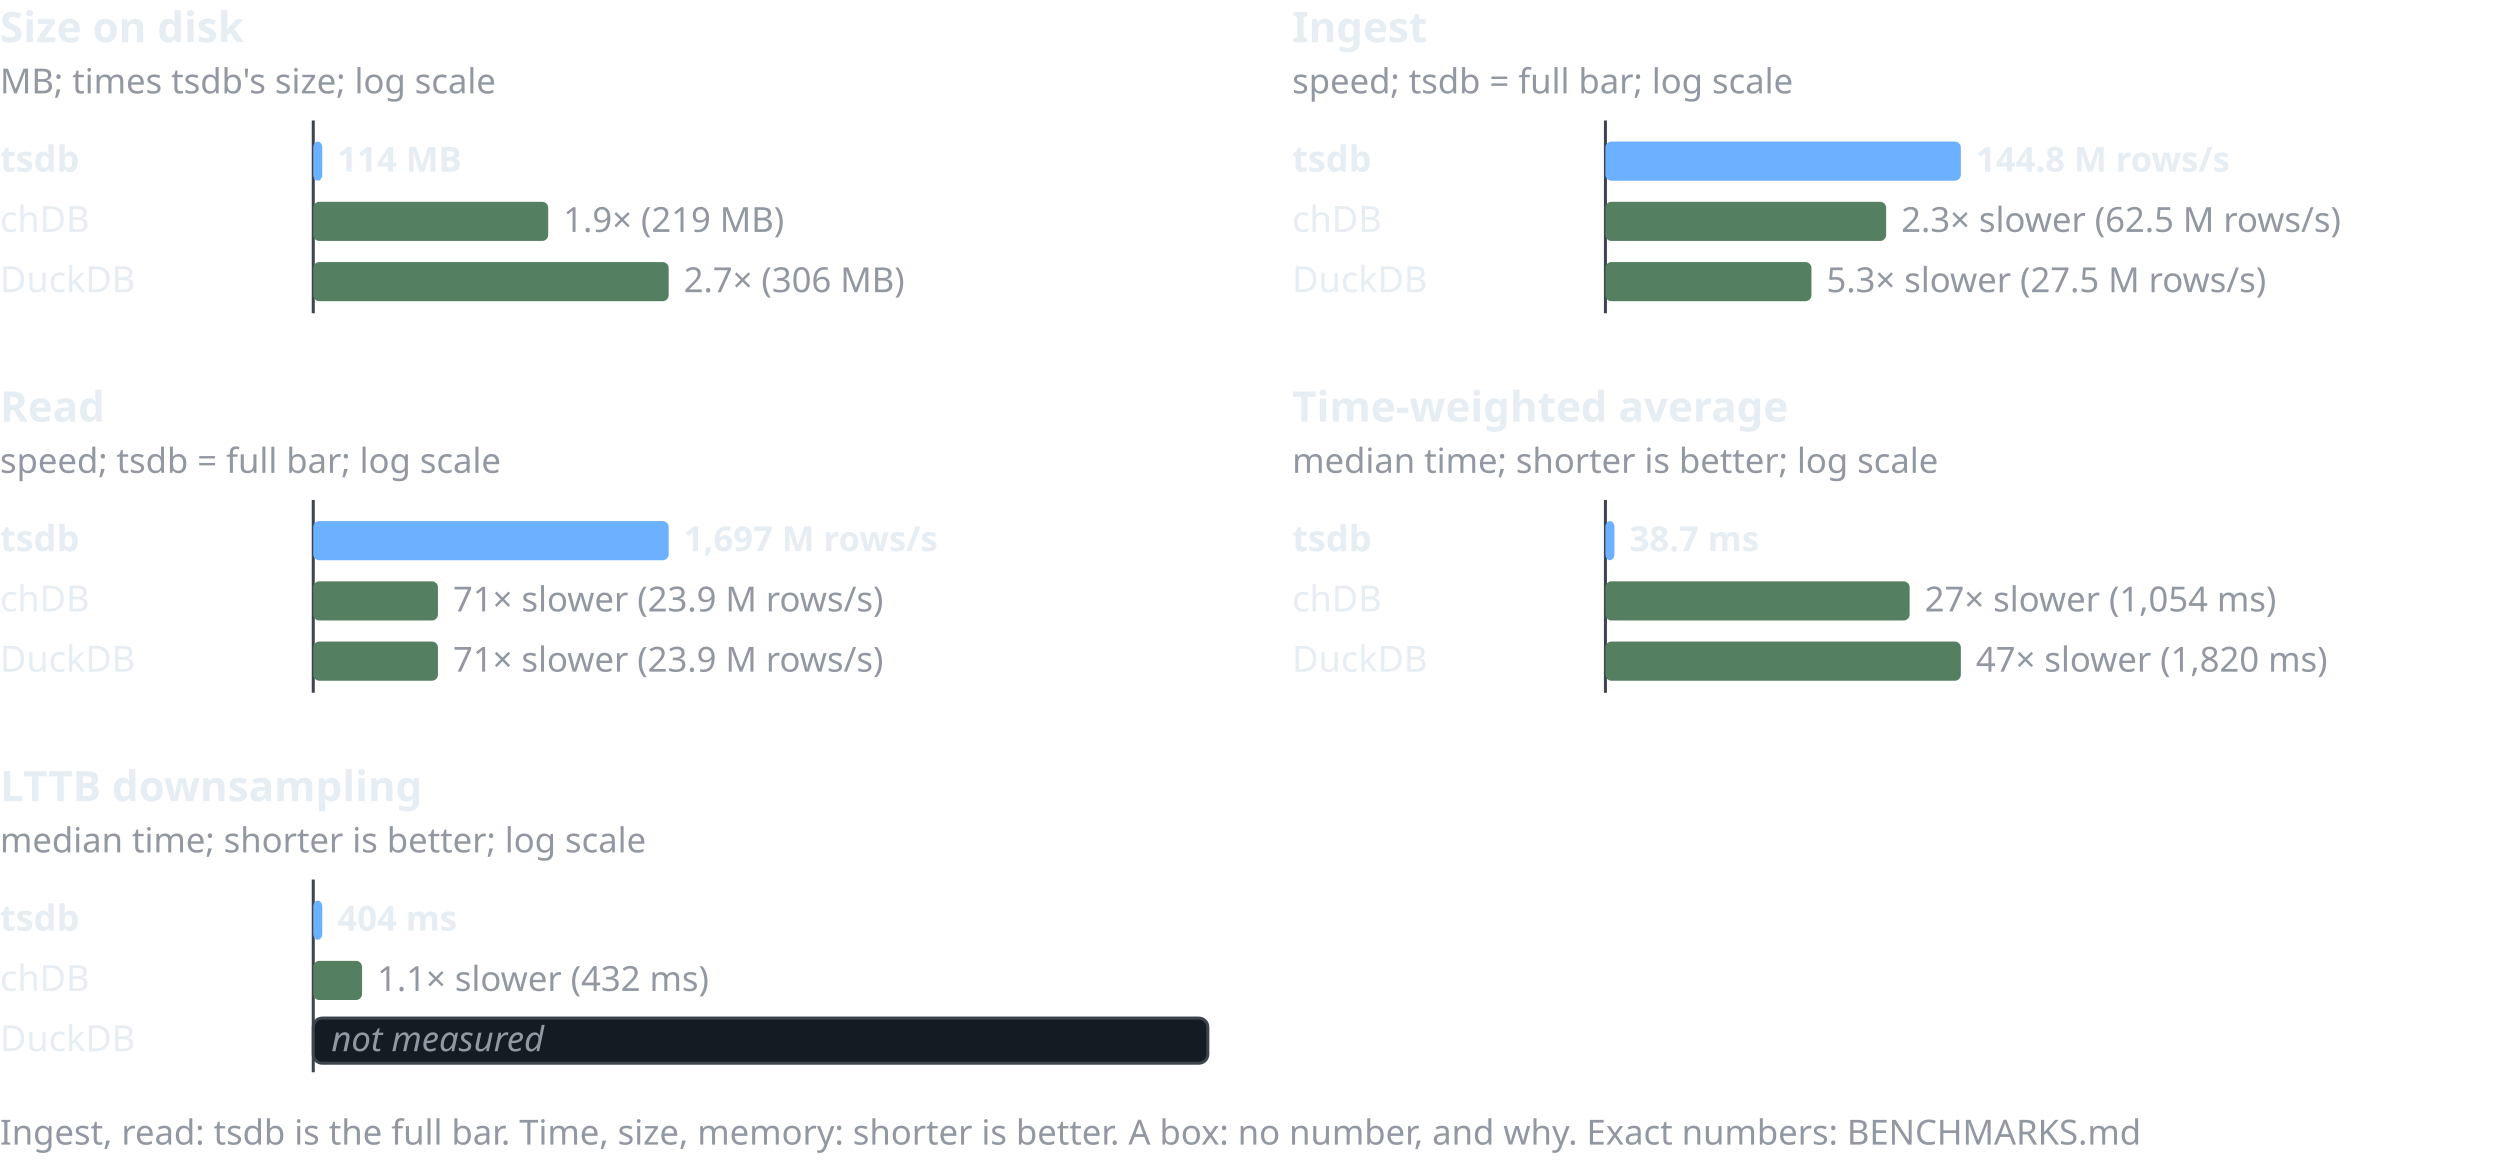
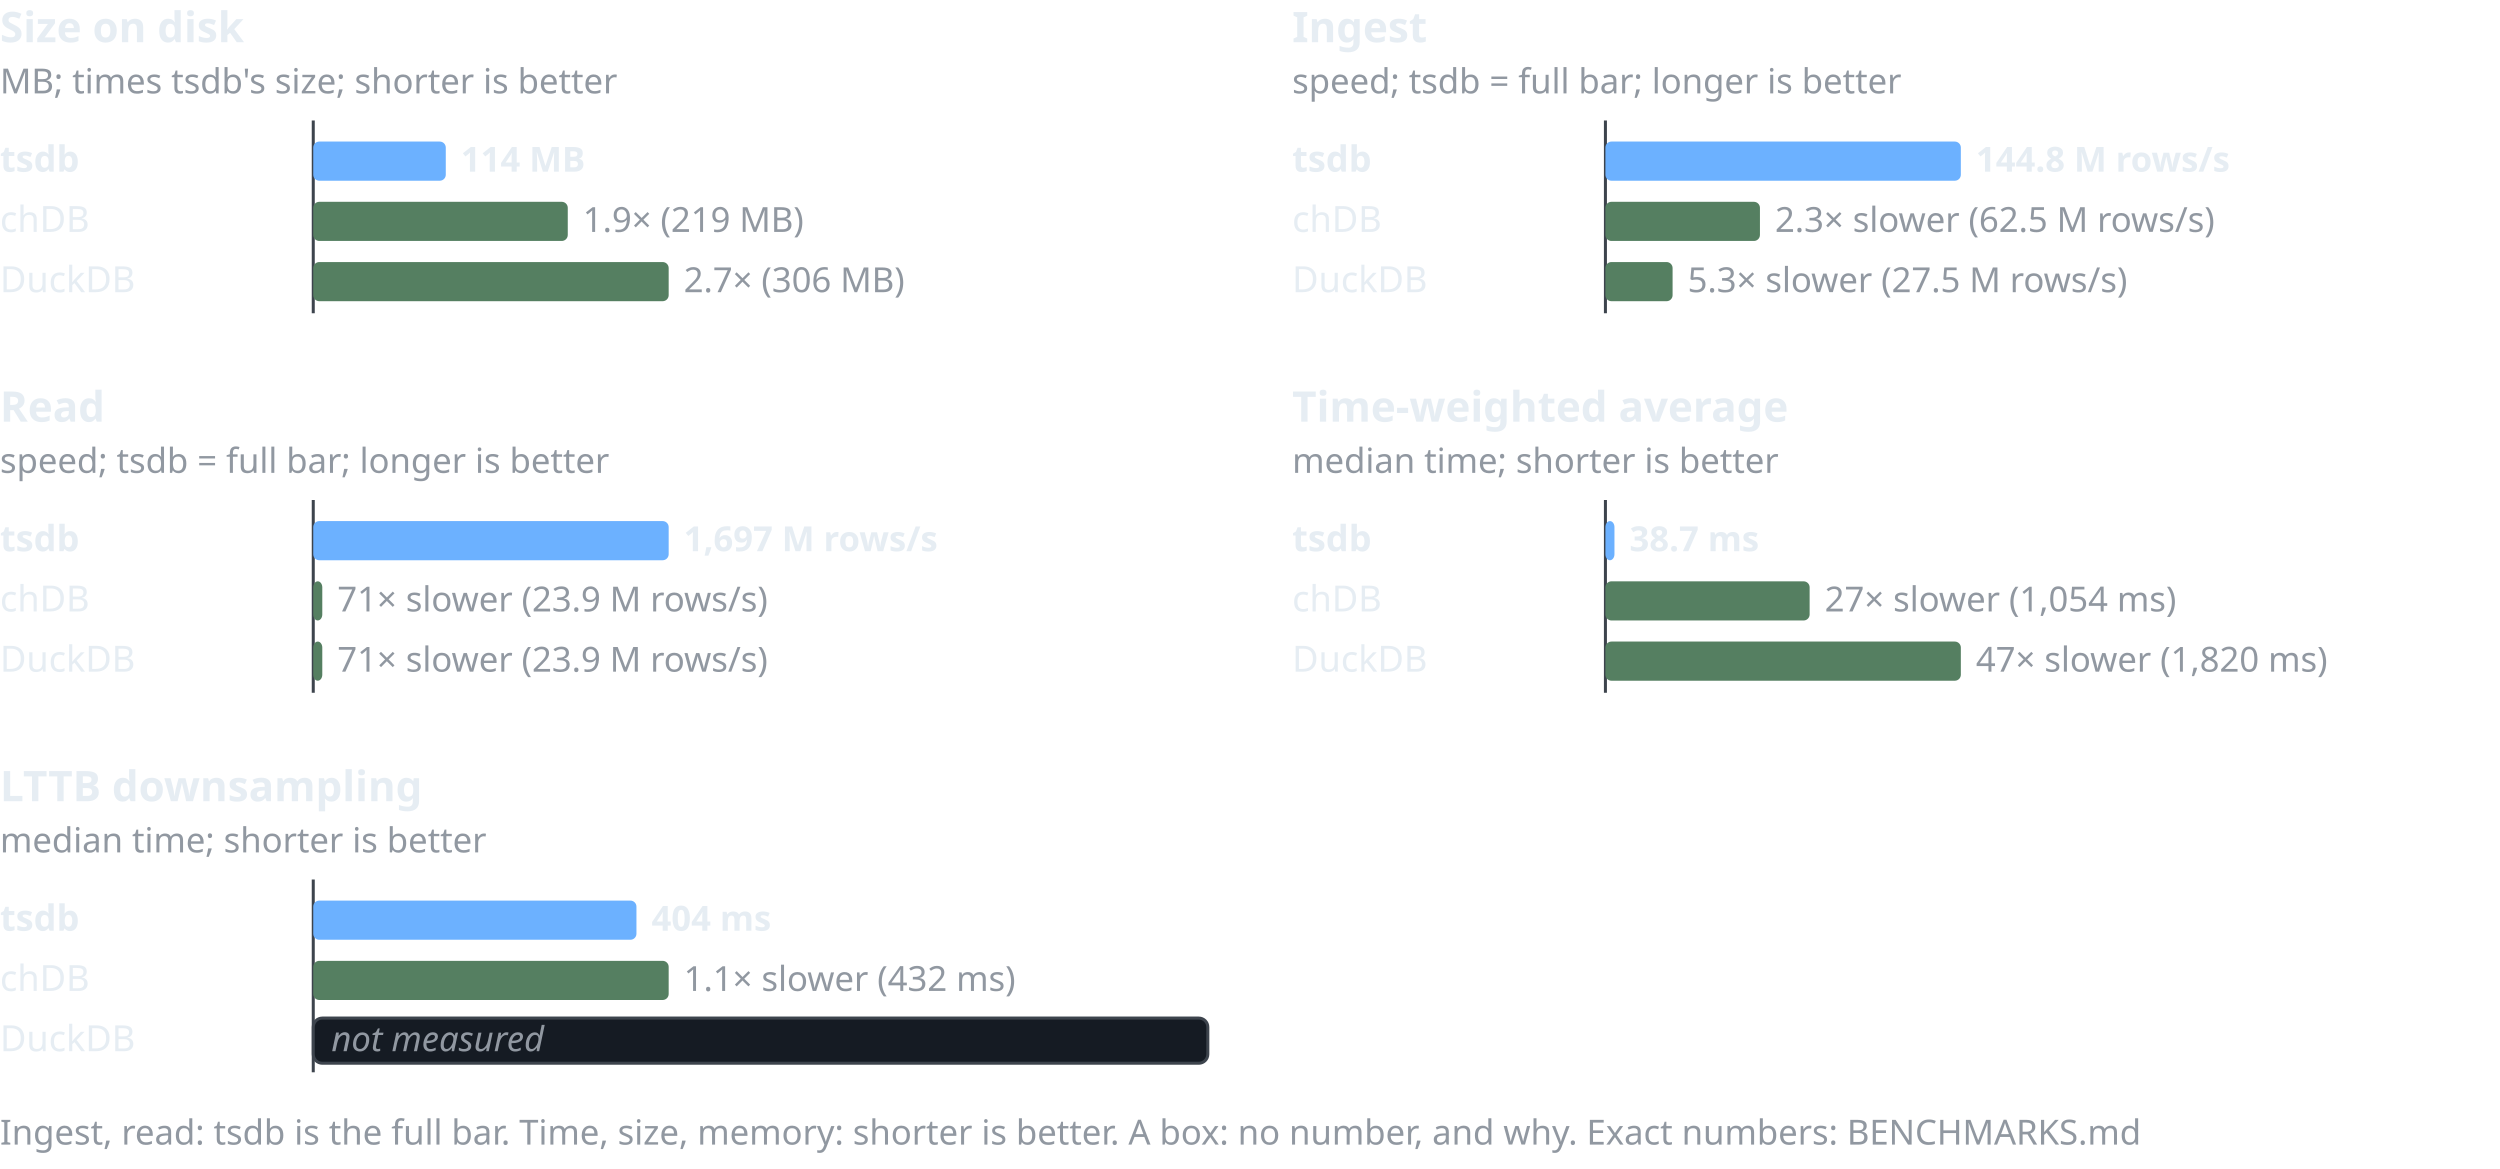
<svg xmlns="http://www.w3.org/2000/svg" width="830" height="388" viewBox="0 0 830 388">
  <style>text{font-family:-apple-system, BlinkMacSystemFont, 'Segoe UI', 'Noto Sans', Helvetica, Arial, sans-serif;font-size:12px;fill:#e6edf3}.h{font-size:14px;font-weight:600}.m{font-size:11.5px;fill:#9198a1}.n{fill:#e6edf3}.v{font-size:11.5px;fill:#9198a1}.us .n,.us .v{font-weight:700;fill:#e6edf3}.b{fill:#557f61}.us .b{fill:#6cb1ff}.r{stroke:#3d444d;stroke-width:1}.fail{fill:#3d1214;stroke:#f85149;stroke-width:1}.failt{font-size:11px;fill:#ffa198}.none{fill:#151b23;stroke:#3d444d;stroke-width:1}.nonet{font-size:11.5px;font-style:italic;fill:#9198a1}</style>
  <text x="0" y="14" class="h">Size on disk</text>
-   <text x="0" y="31" class="m">MB; times tsdb's size; log scale</text>
+   <text x="0" y="31" class="m">MB; times tsdb's size; shorter is better</text>
  <line x1="104" x2="104" y1="40" y2="104" class="r" />
  <g class="us">
    <text x="0" y="57" class="n">tsdb</text>
-     <rect x="104" y="47" width="3.0" height="13" rx="2" class="b" />
-     <text x="112.0" y="57" class="v">114 MB</text>
+     <rect x="104" y="47" width="44.0" height="13" rx="2" class="b" />
+     <text x="153.0" y="57" class="v">114 MB</text>
  </g>
  <g>
    <text x="0" y="77" class="n">chDB</text>
-     <rect x="104" y="67" width="78.0" height="13" rx="2" class="b" />
-     <text x="187.0" y="77" class="v">1.9× (219 MB)</text>
+     <rect x="104" y="67" width="84.5" height="13" rx="2" class="b" />
+     <text x="193.5" y="77" class="v">1.9× (219 MB)</text>
  </g>
  <g>
    <text x="0" y="97" class="n">DuckDB</text>
    <rect x="104" y="87" width="118.0" height="13" rx="2" class="b" />
    <text x="227.0" y="97" class="v">2.7× (306 MB)</text>
  </g>
  <text x="429" y="14" class="h">Ingest</text>
-   <text x="429" y="31" class="m">speed; tsdb = full bar; log scale</text>
+   <text x="429" y="31" class="m">speed; tsdb = full bar; longer is better</text>
  <line x1="533" x2="533" y1="40" y2="104" class="r" />
  <g class="us">
    <text x="429" y="57" class="n">tsdb</text>
    <rect x="533" y="47" width="118.0" height="13" rx="2" class="b" />
    <text x="656.0" y="57" class="v">144.8 M rows/s</text>
  </g>
  <g>
    <text x="429" y="77" class="n">chDB</text>
-     <rect x="533" y="67" width="93.2" height="13" rx="2" class="b" />
-     <text x="631.2" y="77" class="v">2.3× slower (62.5 M rows/s)</text>
+     <rect x="533" y="67" width="51.3" height="13" rx="2" class="b" />
+     <text x="589.3" y="77" class="v">2.3× slower (62.5 M rows/s)</text>
  </g>
  <g>
    <text x="429" y="97" class="n">DuckDB</text>
-     <rect x="533" y="87" width="68.4" height="13" rx="2" class="b" />
-     <text x="606.4" y="97" class="v">5.3× slower (27.5 M rows/s)</text>
+     <rect x="533" y="87" width="22.3" height="13" rx="2" class="b" />
+     <text x="560.3" y="97" class="v">5.3× slower (27.5 M rows/s)</text>
  </g>
  <text x="0" y="140" class="h">Read</text>
-   <text x="0" y="157" class="m">speed; tsdb = full bar; log scale</text>
+   <text x="0" y="157" class="m">speed; tsdb = full bar; longer is better</text>
  <line x1="104" x2="104" y1="166" y2="230" class="r" />
  <g class="us">
    <text x="0" y="183" class="n">tsdb</text>
    <rect x="104" y="173" width="118.0" height="13" rx="2" class="b" />
    <text x="227.0" y="183" class="v">1,697 M rows/s</text>
  </g>
  <g>
    <text x="0" y="203" class="n">chDB</text>
-     <rect x="104" y="193" width="41.4" height="13" rx="2" class="b" />
-     <text x="150.4" y="203" class="v">71× slower (23.9 M rows/s)</text>
+     <rect x="104" y="193" width="3.0" height="13" rx="2" class="b" />
+     <text x="112.0" y="203" class="v">71× slower (23.9 M rows/s)</text>
  </g>
  <g>
    <text x="0" y="223" class="n">DuckDB</text>
-     <rect x="104" y="213" width="41.4" height="13" rx="2" class="b" />
-     <text x="150.4" y="223" class="v">71× slower (23.9 M rows/s)</text>
+     <rect x="104" y="213" width="3.0" height="13" rx="2" class="b" />
+     <text x="112.0" y="223" class="v">71× slower (23.9 M rows/s)</text>
  </g>
  <text x="429" y="140" class="h">Time-weighted average</text>
-   <text x="429" y="157" class="m">median time; shorter is better; log scale</text>
+   <text x="429" y="157" class="m">median time; shorter is better</text>
  <line x1="533" x2="533" y1="166" y2="230" class="r" />
  <g class="us">
    <text x="429" y="183" class="n">tsdb</text>
    <rect x="533" y="173" width="3.0" height="13" rx="2" class="b" />
    <text x="541.0" y="183" class="v">38.7 ms</text>
  </g>
  <g>
    <text x="429" y="203" class="n">chDB</text>
-     <rect x="533" y="193" width="101.0" height="13" rx="2" class="b" />
-     <text x="639.0" y="203" class="v">27× slower (1,054 ms)</text>
+     <rect x="533" y="193" width="67.8" height="13" rx="2" class="b" />
+     <text x="605.8" y="203" class="v">27× slower (1,054 ms)</text>
  </g>
  <g>
    <text x="429" y="223" class="n">DuckDB</text>
    <rect x="533" y="213" width="118.0" height="13" rx="2" class="b" />
    <text x="656.0" y="223" class="v">47× slower (1,820 ms)</text>
  </g>
  <text x="0" y="266" class="h">LTTB downsampling</text>
-   <text x="0" y="283" class="m">median time; shorter is better; log scale</text>
+   <text x="0" y="283" class="m">median time; shorter is better</text>
  <line x1="104" x2="104" y1="292" y2="356" class="r" />
  <g class="us">
    <text x="0" y="309" class="n">tsdb</text>
-     <rect x="104" y="299" width="3.0" height="13" rx="2" class="b" />
-     <text x="112.0" y="309" class="v">404 ms</text>
+     <rect x="104" y="299" width="107.3" height="13" rx="2" class="b" />
+     <text x="216.3" y="309" class="v">404 ms</text>
  </g>
  <g>
    <text x="0" y="329" class="n">chDB</text>
-     <rect x="104" y="319" width="16.2" height="13" rx="2" class="b" />
-     <text x="125.2" y="329" class="v">1.1× slower (432 ms)</text>
+     <rect x="104" y="319" width="118.0" height="13" rx="2" class="b" />
+     <text x="227.0" y="329" class="v">1.1× slower (432 ms)</text>
  </g>
  <g>
    <text x="0" y="349" class="n">DuckDB</text>
    <rect x="104" y="338" width="297" height="15" rx="3" class="none" />
    <text x="110" y="349" class="nonet">not measured</text>
  </g>
  <text x="0" y="380" class="m">Ingest, read: tsdb is the full bar. Time, size, memory: shorter is better. A box: no number, and why. Exact numbers: BENCHMARKS.md</text>
</svg>
